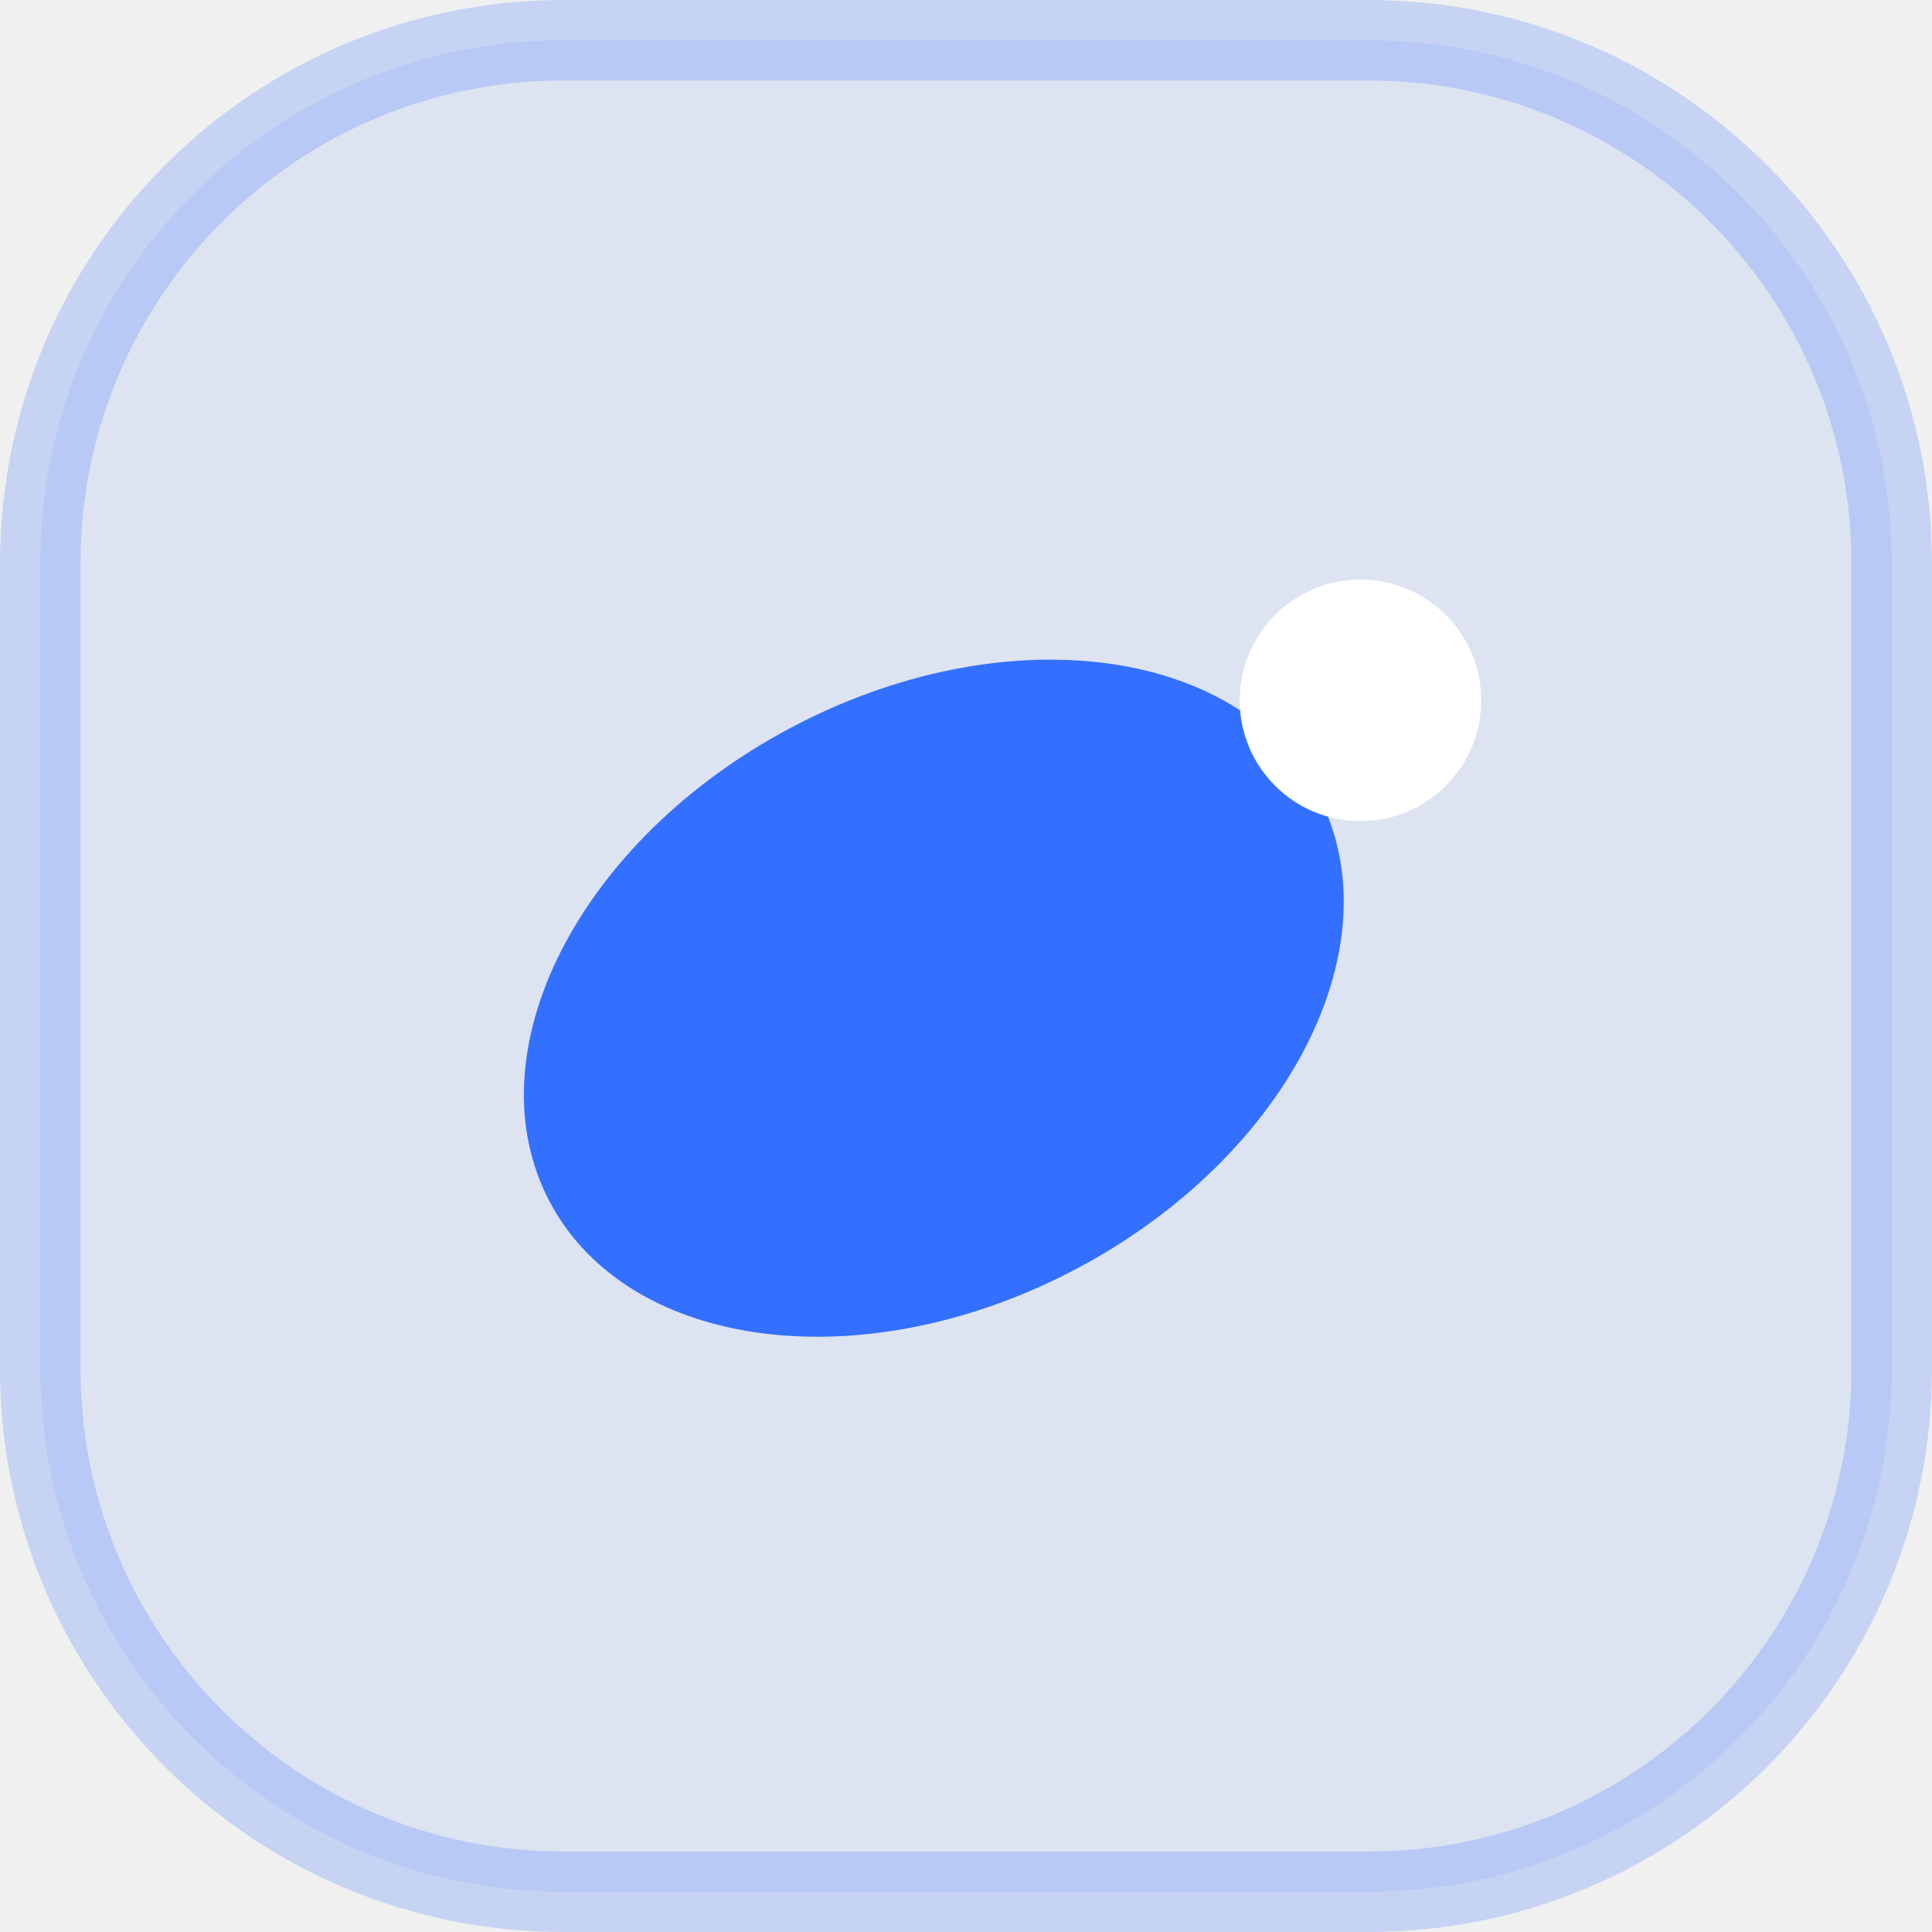
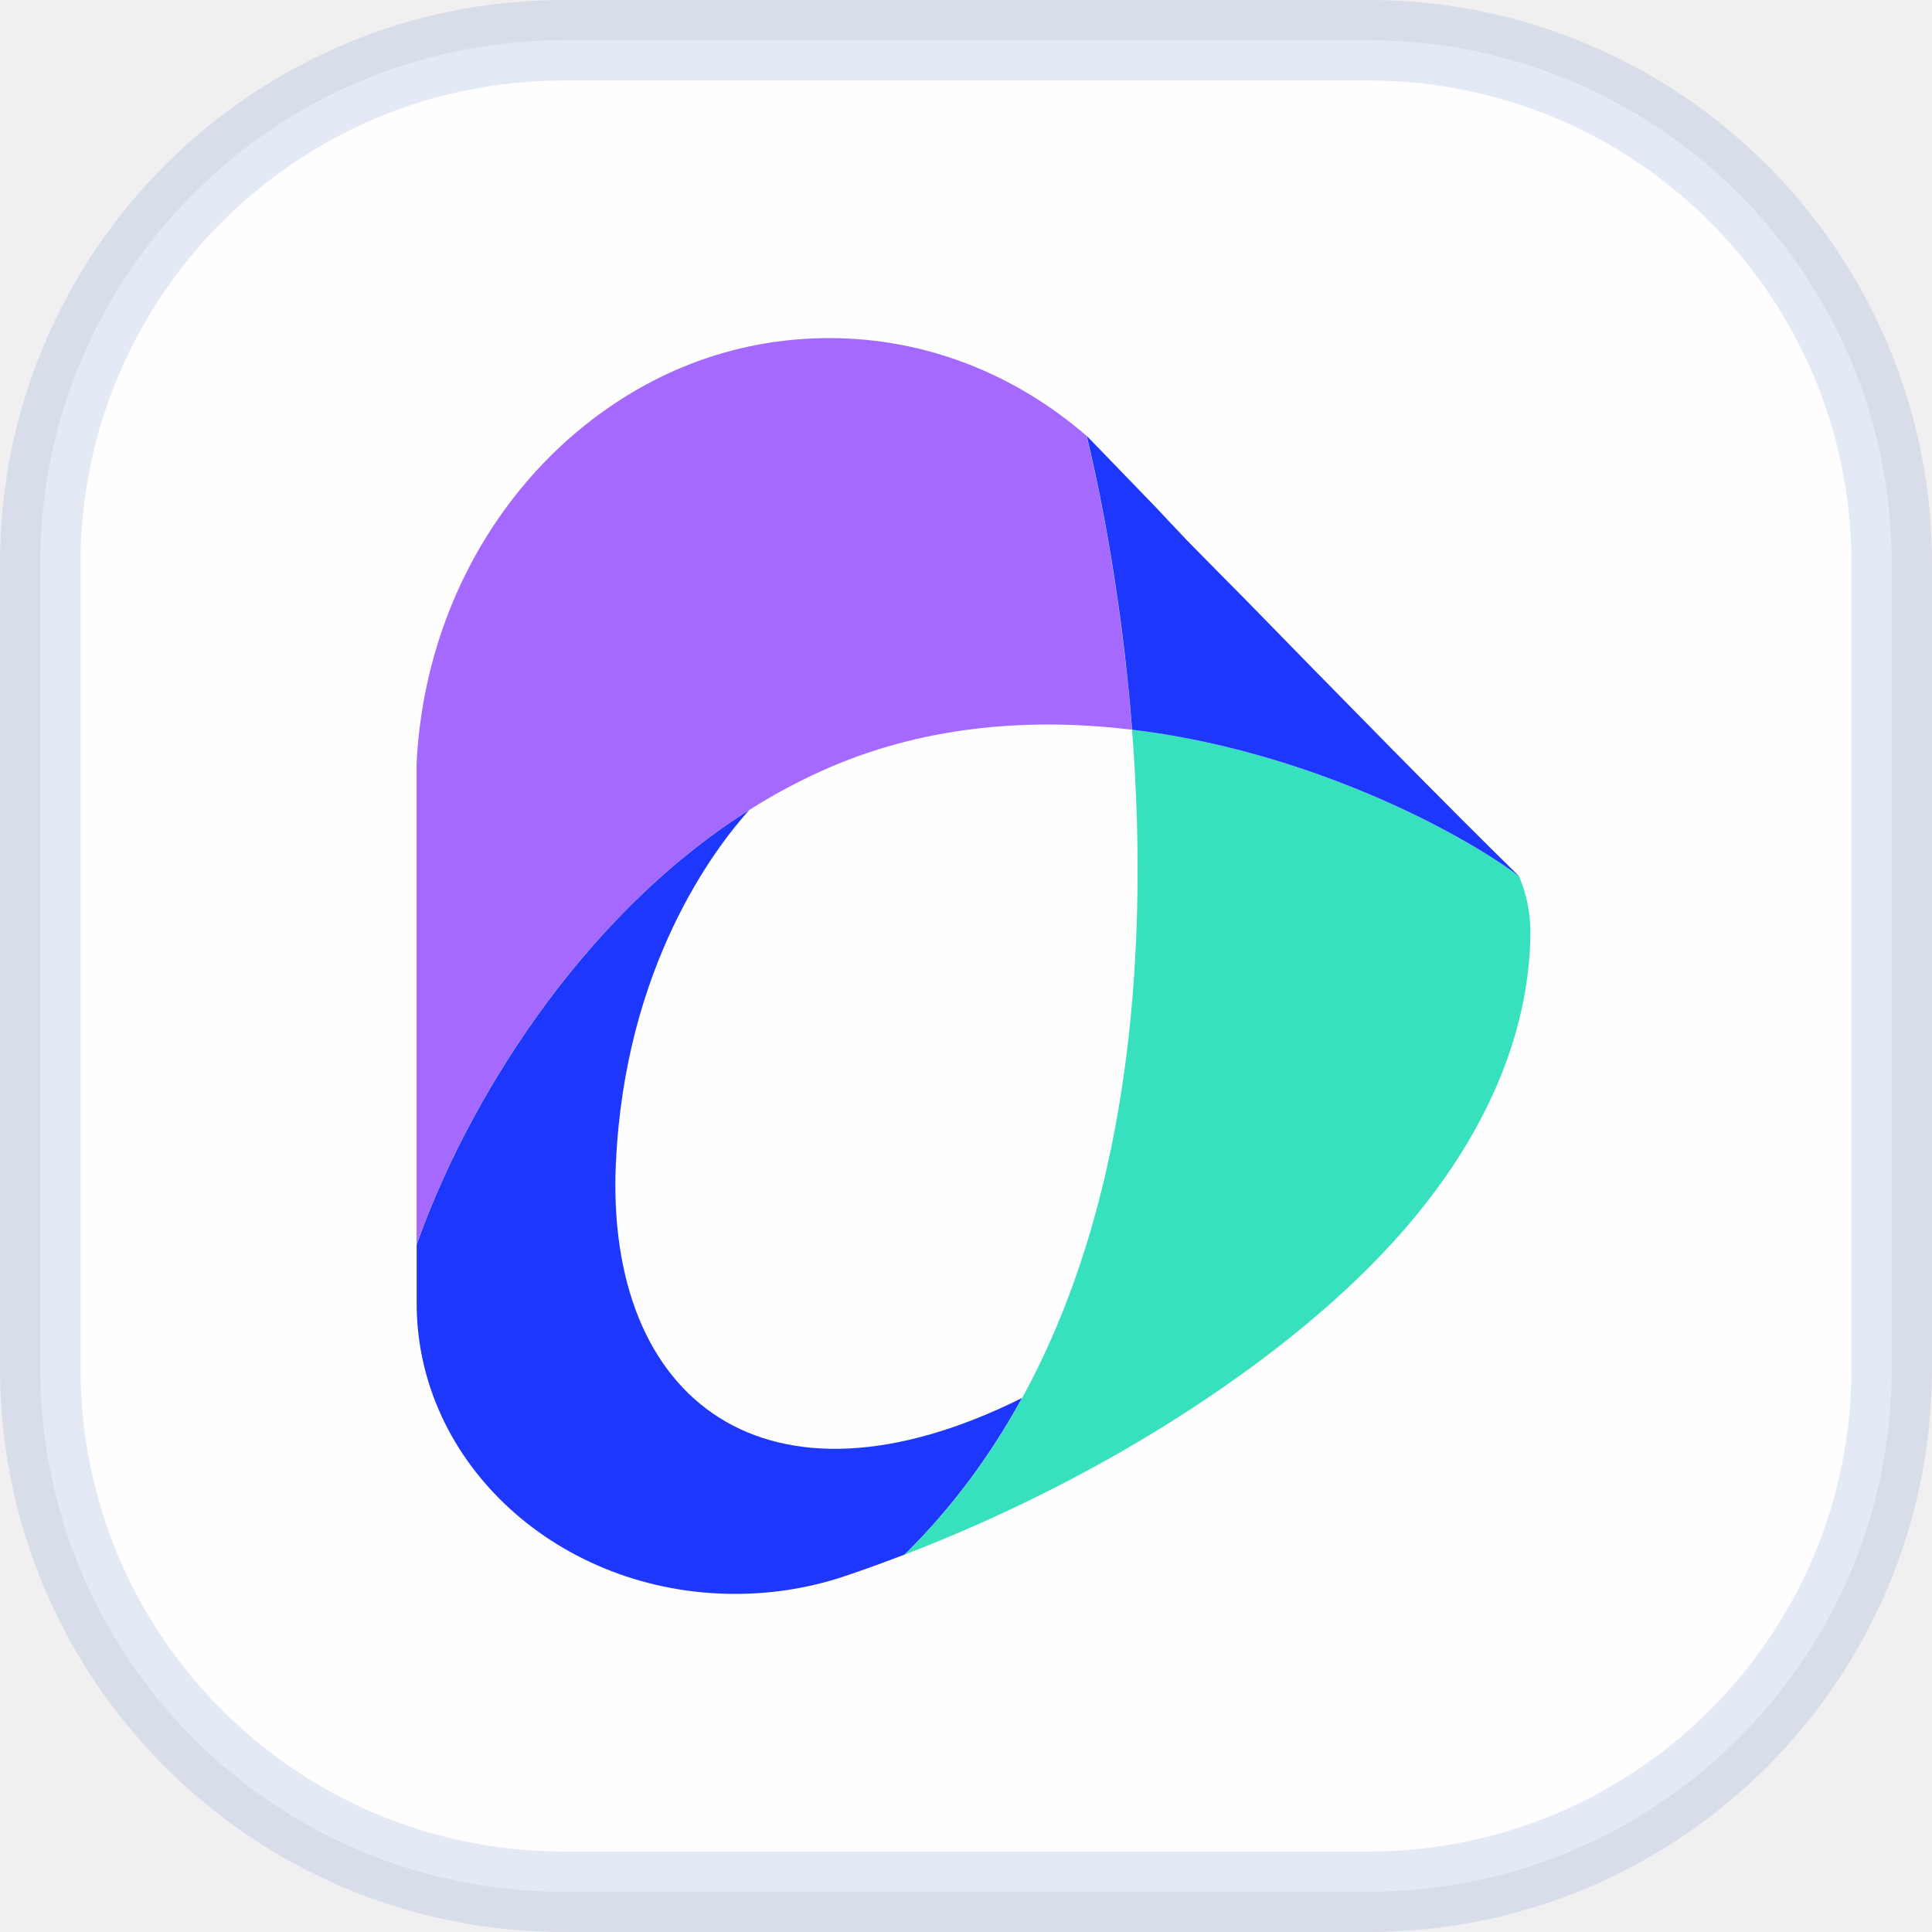
<svg xmlns="http://www.w3.org/2000/svg" width="24" height="24" viewBox="0 0 24 24" role="img">
-   <rect x="0.5" y="0.5" width="23" height="23" rx="6.5" fill="#3370FF" fill-opacity="0.1" stroke="#3370FF" stroke-opacity="0.22" />
-   <ellipse cx="11.6" cy="12.4" rx="5.4" ry="3.8" transform="rotate(-28 11.6 12.4)" fill="#3370FF" />
-   <circle cx="16.9" cy="8.7" r="1.5" fill="#FFFFFF" />
+   <rect x="0.5" y="0.5" width="23" height="23" rx="6.5" fill="#FFFFFF" fill-opacity="0.9" stroke="#5B78C8" stroke-opacity="0.16" />
+   <g transform="translate(4.2 4.2) scale(0.65)">
+     <path d="M5.31 15.756c.172-3.75 1.883-5.999 2.549-6.739-3.26 2.058-5.425 5.658-6.358 8.308v1.12C1.501 21.513 4.226 24 7.59 24a6.59 6.59 0 002.2-.375c.353-.12.7-.248 1.039-.378.913-.899 1.65-1.91 2.243-2.992-4.877 2.431-7.974.072-7.763-4.5l.002.001z" fill="#1E37FC" />
+     <path d="M22.57 10.283c-1.212-.901-4.109-2.404-7.397-2.8.295 3.792.093 8.766-2.1 12.773a12.782 12.782 0 01-2.244 2.992c3.764-1.448 6.746-3.457 8.596-5.219 2.82-2.683 3.353-5.178 3.361-6.66a2.737 2.737 0 00-.216-1.084v-.002z" fill="#37E1BE" />
+     <path d="M14.303 1.867C12.955.7 11.248 0 9.39 0 7.532 0 5.883.677 4.545 1.807 2.791 3.29 1.627 5.557 1.5 8.125v9.201c.932-2.65 3.097-6.25 6.357-8.307.5-.318 1.025-.595 1.569-.829 1.883-.801 3.878-.932 5.746-.706-.222-2.83-.718-5.002-.87-5.617h.001z" fill="#A569FF" />
+     <path d="M17.305 4.961a199.47 199.47 0 01-1.08-1.094c-.202-.213-.398-.419-.586-.622l-1.333-1.378c.151.615.648 2.786.869 5.617 3.288.395 6.185 1.898 7.396 2.8-1.306-1.275-3.475-3.487-5.266-5.323z" fill="#1E37FC" />
+   </g>
</svg>
